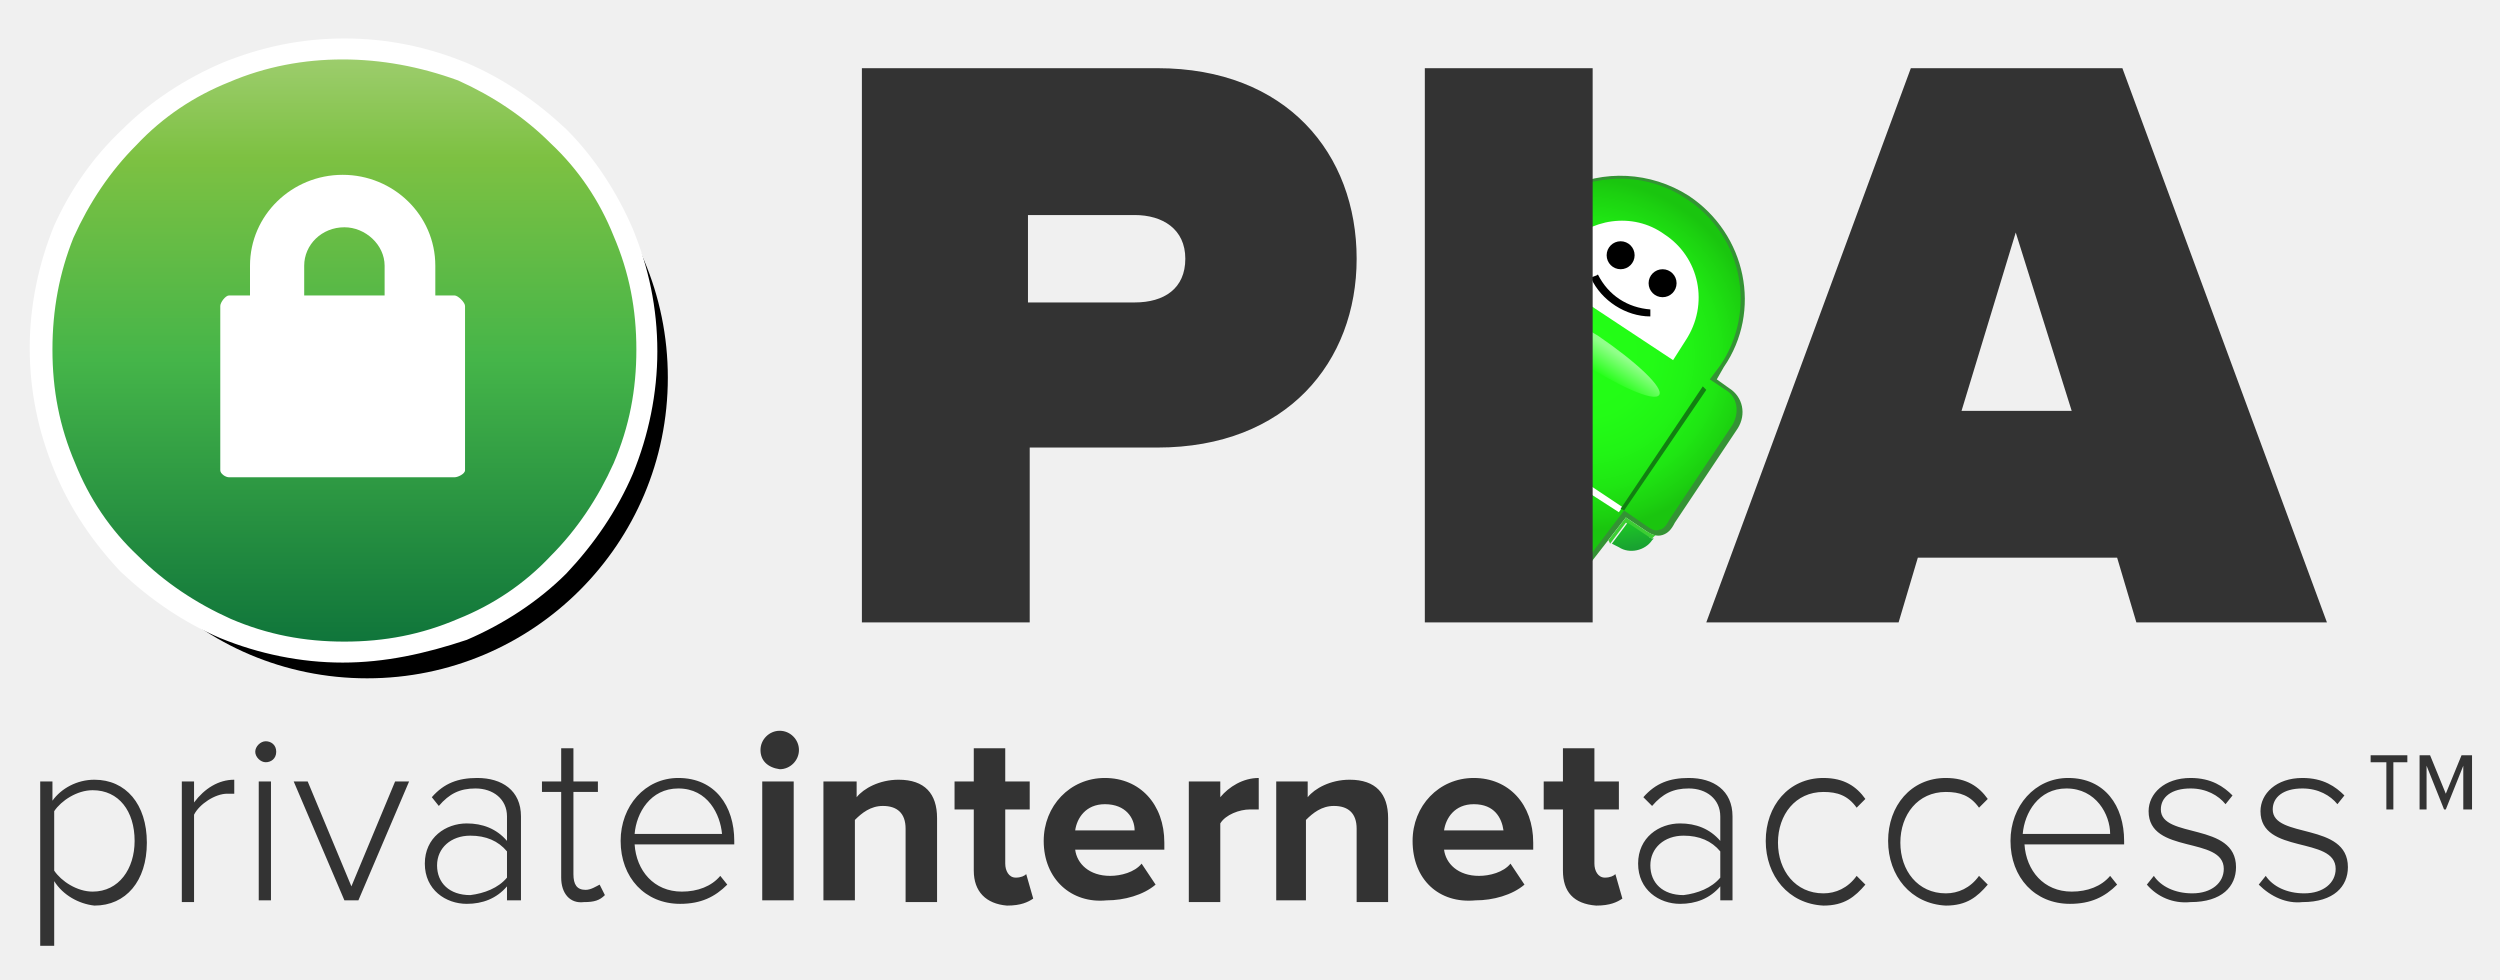
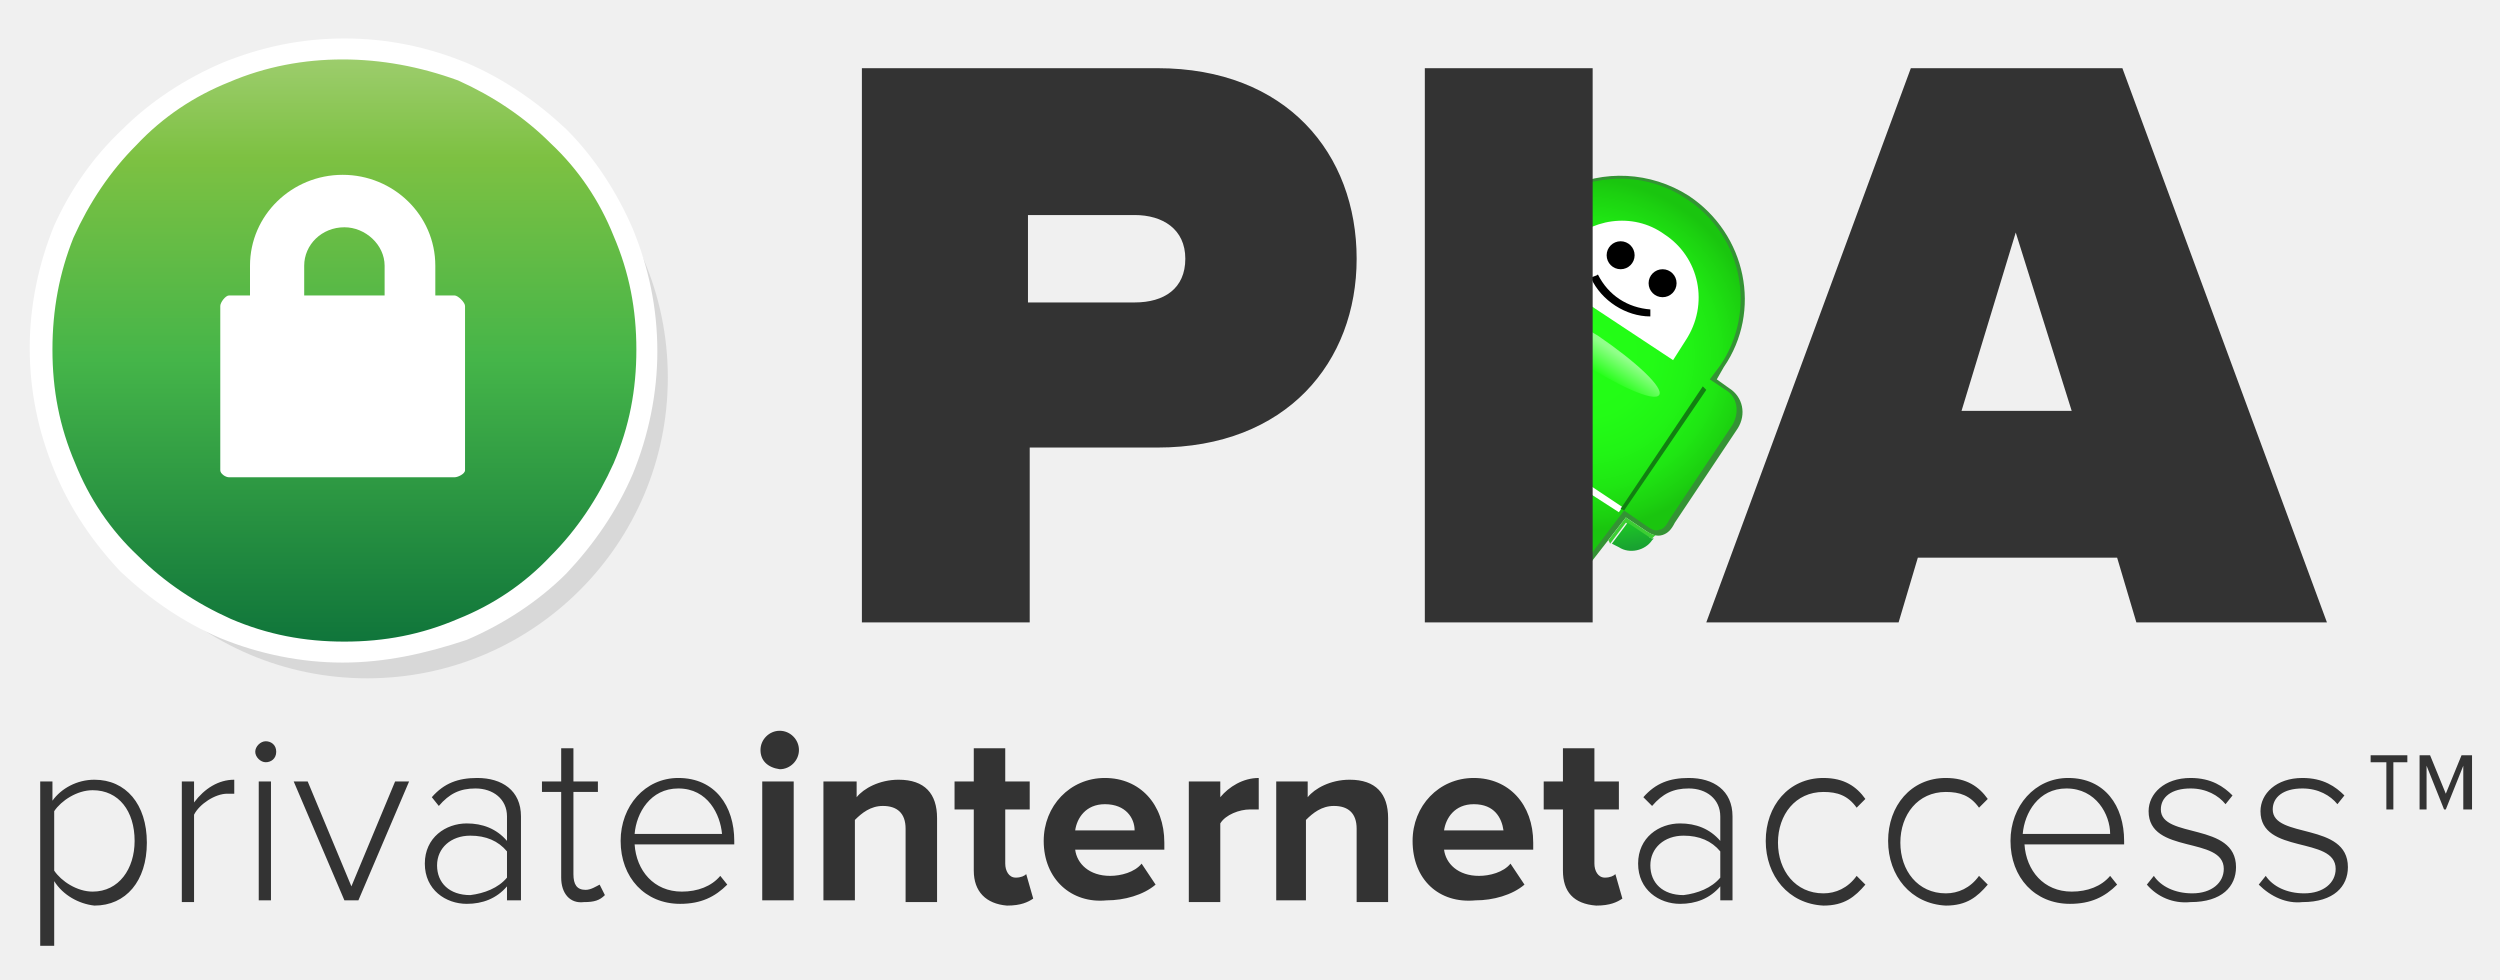
<svg xmlns="http://www.w3.org/2000/svg" version="1.1" id="Layer_1" x="0" y="0" viewBox="0 0 143 56" style="enable-background:new 0 0 143 56" xml:space="preserve">
  <style>.st2{fill:#fff}.st7{fill:#333}</style>
  <path d="M89.5 10.8c2.2-1.1 4.9-1 7.1.4 3.3 2.2 4.2 6.6 2 9.8l-.4.7.7.5c.8.5 1 1.5.5 2.3l-3.6 5.4c-.2.4-.4.6-.7.7-.3.1-.6 0-.9-.2l-1.2-.8-2.1 2.7c-.1.1-.2.2-.4.3-.2.1-.5.1-.8-.1l-.2-.1V10.8z" style="fill:#349334" />
  <radialGradient id="SVGID_1_" cx="113.939" cy="-394.616" r="10.042" gradientTransform="matrix(-.8325 -.554 -.554 .8325 -33.1233 411.902)" gradientUnits="userSpaceOnUse">
    <stop offset="0" style="stop-color:#23ff16" />
    <stop offset=".36" style="stop-color:#23fc16" />
    <stop offset=".581" style="stop-color:#21f415" />
    <stop offset=".764" style="stop-color:#1fe613" />
    <stop offset=".925" style="stop-color:#1cd110" />
    <stop offset="1" style="stop-color:#1ac50f" />
  </radialGradient>
  <path d="M89.5 11c2.1-1.1 4.8-1.1 7 .4 3.2 2.1 4 6.4 1.9 9.5l-.6.8.9.6c.7.4.8 1.3.4 2l-3.6 5.4c-.2.4-.4.6-.6.6-.2.1-.4 0-.7-.2l-1.3-.9-2.2 2.9c0 .1-.1.2-.3.3-.2.1-.3.1-.6-.1l-.3-.2V11z" style="fill:url(#SVGID_1_)" />
  <path class="st2" d="m89.5 26.8 3.3 2.2-.2.3-3.1-2z" />
  <path style="fill:#118011" d="m92.9 29.2 4.7-6.9-.2-.2-4.7 7 .2.1z" />
  <linearGradient id="SVGID_2_" gradientUnits="userSpaceOnUse" x1="112.567" y1="-394.104" x2="112.567" y2="-395.702" gradientTransform="matrix(-.8325 -.554 -.554 .8325 -33.1233 411.902)">
    <stop offset="0" style="stop-color:#23ff16" />
    <stop offset="1" style="stop-color:#91ff8a" />
  </linearGradient>
  <path d="M89.5 18.1c.6.3 1.2.7 1.9 1.1 2.2 1.5 3.8 3 3.5 3.4-.3.4-2.3-.5-4.5-1.9l-.9-.6v-2z" style="fill:url(#SVGID_2_)" />
  <path class="st2" d="M89.5 14.1c1.4-1.6 3.9-2 5.7-.7 2 1.3 2.6 4 1.2 6.1l-.7 1.1-6.2-4.1v-2.4z" />
  <circle cx="95.1" cy="16.2" r=".8" />
  <circle cx="92.7" cy="14.6" r=".8" />
  <path class="st2" d="m89.5 22.2 1.2.8-1.2 1.8zM89.5 20.8c.2 0 .5.1.7.2.6.4.8 1.1.5 1.7l-.3-.2c.1-.5 0-1-.4-1.2-.2-.1-.3-.2-.5-.2v-.3z" />
  <path d="m93 29.6 1.2.8c.2.1.3.2.5.2l-.2.2c-.1 0-.2-.1-.3-.1l-1.2-.8-.9 1.2-.1-.2 1-1.3z" style="fill:#3cce33" />
  <linearGradient id="SVGID_3_" gradientUnits="userSpaceOnUse" x1="107.977" y1="-389.686" x2="105.277" y2="-386.691" gradientTransform="matrix(-.8325 -.554 -.554 .8325 -33.1233 411.902)">
    <stop offset="0" style="stop-color:#23ff16" />
    <stop offset="1" style="stop-color:#189a33" />
  </linearGradient>
  <path d="M94.3 30.7c.1.1.2.1.3.1l-.1.1c-.4.6-1.3.8-1.9.4l-.4-.2.9-1.2 1.2.8z" style="fill:url(#SVGID_3_)" />
  <path d="M94.4 18.1c-1.4 0-2.8-.9-3.4-2.2.1-.1.3-.1.4-.2.6 1.2 1.7 1.9 3 2v.4z" />
  <path class="st7" d="M49.3 35.6V3.9h16.9c7.4 0 11.4 4.9 11.4 10.9 0 5.9-4 10.8-11.4 10.8h-7.3v10h-9.6zm18.5-20.8c0-1.7-1.3-2.5-2.9-2.5h-6.1v5h6.1c1.7 0 2.9-.8 2.9-2.5zM81.5 35.6V3.9h9.6v31.7h-9.6zM122.2 35.6l-1.1-3.7h-11.4l-1.1 3.7h-11l11.7-31.7h12.1l11.7 31.7h-10.9zm-6.9-22.3-3.1 10.2h6.3l-3.2-10.2z" />
  <g>
-     <circle cx="21" cy="21.6" r="17.2" />
+     <circle cx="21" cy="21.6" r="17.2" style="opacity:.1" />
    <linearGradient id="SVGID_4_" gradientUnits="userSpaceOnUse" x1="19.594" y1="2.739" x2="19.594" y2="37.236">
      <stop offset="0" style="stop-color:#a0ce71" />
      <stop offset=".183" style="stop-color:#7dc142" />
      <stop offset=".517" style="stop-color:#45b549" />
      <stop offset="1" style="stop-color:#0e733a" />
    </linearGradient>
    <circle cx="19.6" cy="20" r="17.2" style="fill:url(#SVGID_4_)" />
    <path class="st2" d="M19.6 37.9c-2.4 0-4.8-.5-7-1.4-2.1-.9-4-2.2-5.7-3.8C5.3 31 4 29.1 3.1 26.9c-.9-2.2-1.4-4.5-1.4-7 0-2.4.5-4.8 1.4-7C4 10.9 5.3 9 7 7.4c1.6-1.6 3.6-2.9 5.7-3.8 2.2-.9 4.5-1.4 7-1.4s4.8.5 7 1.4c2.1.9 4 2.2 5.7 3.8C34 9 35.3 11 36.2 13.1c.9 2.2 1.4 4.5 1.4 7 0 2.4-.5 4.8-1.4 7-.9 2.1-2.2 4-3.8 5.7-1.6 1.6-3.6 2.9-5.7 3.8-2.4.8-4.7 1.3-7.1 1.3zm0-34.5c-2.2 0-4.4.4-6.5 1.3-2 .8-3.8 2-5.3 3.6-1.5 1.5-2.7 3.3-3.6 5.3-.8 2-1.2 4.1-1.2 6.4s.4 4.4 1.3 6.5c.8 2 2 3.8 3.6 5.3 1.5 1.5 3.3 2.7 5.3 3.6 2.1.9 4.2 1.3 6.5 1.3s4.4-.4 6.5-1.3c2-.8 3.8-2 5.3-3.6 1.5-1.5 2.7-3.3 3.6-5.3.9-2.1 1.3-4.2 1.3-6.5s-.4-4.4-1.3-6.5c-.8-2-2-3.8-3.6-5.3-1.5-1.5-3.3-2.7-5.3-3.6-2.2-.8-4.4-1.2-6.6-1.2z" />
    <path class="st2" d="M26 16.9h-1.1v-1.7c0-2.9-2.4-5.2-5.3-5.2s-5.3 2.3-5.3 5.2v1.7h-1.2c-.2 0-.5.4-.5.6v9.4c0 .2.3.4.5.4H26c.2 0 .6-.2.6-.4v-9.4c0-.2-.4-.6-.6-.6zm-4.1 0h-4.5v-1.7c0-1.2 1-2.2 2.3-2.2 1.2 0 2.3 1 2.3 2.2v1.7z" />
  </g>
  <g>
    <path class="st7" d="M3.1 50.4v3.7h-.8v-9.4H3v1.1c.5-.7 1.4-1.2 2.4-1.2 1.8 0 3 1.4 3 3.6s-1.2 3.6-3 3.6c-.9-.1-1.8-.6-2.3-1.4zm4.6-2.3c0-1.7-.9-2.9-2.4-2.9-.9 0-1.8.6-2.2 1.2v3.4c.4.6 1.3 1.2 2.2 1.2 1.5 0 2.4-1.3 2.4-2.9zM10.4 51.5v-6.8h.7v1.2c.6-.8 1.4-1.3 2.3-1.3v.8H13c-.7 0-1.6.6-1.9 1.2v5h-.7zM14.6 43c0-.3.3-.6.6-.6s.6.2.6.6-.3.6-.6.6-.6-.3-.6-.6zm.2 8.5v-6.8h.7v6.8h-.7zM19.7 51.5l-2.9-6.8h.8l2.5 6 2.5-6h.8l-2.9 6.8h-.8zM29 51.5v-.8c-.6.7-1.4 1-2.3 1-1.2 0-2.4-.8-2.4-2.3 0-1.5 1.2-2.3 2.4-2.3.9 0 1.7.3 2.3 1v-1.4c0-1-.8-1.6-1.8-1.6-.9 0-1.5.3-2.1 1l-.4-.5c.7-.8 1.5-1.1 2.6-1.1 1.4 0 2.5.7 2.5 2.2v4.8H29zm0-1.3v-1.5c-.5-.6-1.2-.9-2.1-.9-1.1 0-1.9.7-1.9 1.7s.7 1.7 1.9 1.7c.8-.1 1.6-.4 2.1-1zM32.1 50.2v-4.9H31v-.6h1.1v-1.9h.7v1.9h1.4v.6h-1.4V50c0 .6.2.9.7.9.3 0 .6-.2.8-.3l.3.6c-.3.3-.6.4-1.2.4-.8.1-1.3-.5-1.3-1.4zM35.5 48.1c0-2 1.4-3.6 3.3-3.6 2.1 0 3.2 1.6 3.2 3.6v.2h-5.7c.1 1.5 1.1 2.7 2.7 2.7.9 0 1.7-.3 2.2-.9l.4.5c-.7.7-1.5 1.1-2.7 1.1-2 0-3.4-1.5-3.4-3.6zm3.3-3c-1.6 0-2.4 1.4-2.5 2.6h5c-.1-1.1-.8-2.6-2.5-2.6zM43.5 42.9c0-.6.5-1.1 1.1-1.1.6 0 1.1.5 1.1 1.1 0 .6-.5 1.1-1.1 1.1-.7-.1-1.1-.5-1.1-1.1zm.1 8.6v-6.8h1.8v6.8h-1.8zM51.8 51.5v-4.1c0-.9-.5-1.3-1.3-1.3-.7 0-1.2.4-1.6.8v4.6h-1.8v-6.8H49v.9c.4-.5 1.3-1 2.4-1 1.5 0 2.2.8 2.2 2.2v4.8h-1.8zM55.7 49.8v-3.5h-1.1v-1.6h1.1v-1.9h1.8v1.9h1.4v1.6h-1.4v3.1c0 .4.2.8.6.8.3 0 .5-.1.6-.2l.4 1.4c-.3.2-.7.4-1.5.4-1.2-.1-1.9-.8-1.9-2zM59.7 48.1c0-2 1.5-3.6 3.5-3.6s3.4 1.5 3.4 3.7v.4h-5.1c.1.8.8 1.5 2 1.5.6 0 1.4-.2 1.8-.7l.8 1.2c-.7.6-1.8.9-2.8.9-2 .2-3.6-1.2-3.6-3.4zm3.5-2.1c-1.1 0-1.6.8-1.7 1.5h3.4c0-.7-.5-1.5-1.7-1.5zM68 51.5v-6.8h1.8v.9c.5-.6 1.3-1.1 2.2-1.1v1.8h-.5c-.6 0-1.4.3-1.7.8v4.5H68zM77.6 51.5v-4.1c0-.9-.5-1.3-1.3-1.3-.7 0-1.2.4-1.6.8v4.6H73v-6.8h1.8v.9c.4-.5 1.3-1 2.4-1 1.5 0 2.2.8 2.2 2.2v4.8h-1.8zM80.8 48.1c0-2 1.5-3.6 3.5-3.6s3.4 1.5 3.4 3.7v.4h-5.1c.1.8.8 1.5 2 1.5.6 0 1.4-.2 1.8-.7l.8 1.2c-.7.6-1.8.9-2.8.9-2.1.2-3.6-1.2-3.6-3.4zm3.5-2.1c-1.1 0-1.6.8-1.7 1.5H86c-.1-.7-.5-1.5-1.7-1.5zM89.4 49.8v-3.5h-1.1v-1.6h1.1v-1.9h1.8v1.9h1.4v1.6h-1.4v3.1c0 .4.2.8.6.8.3 0 .5-.1.6-.2l.4 1.4c-.3.2-.7.4-1.5.4-1.3-.1-1.9-.8-1.9-2zM98.4 51.5v-.8c-.6.7-1.4 1-2.3 1-1.2 0-2.4-.8-2.4-2.3 0-1.5 1.2-2.3 2.4-2.3.9 0 1.7.3 2.3 1v-1.4c0-1-.8-1.6-1.8-1.6-.9 0-1.5.3-2.1 1l-.5-.5c.7-.8 1.5-1.1 2.6-1.1 1.4 0 2.5.7 2.5 2.2v4.8h-.7zm0-1.3v-1.5c-.5-.6-1.2-.9-2.1-.9-1.1 0-1.9.7-1.9 1.7s.7 1.7 1.9 1.7c.8-.1 1.6-.4 2.1-1zM101 48.1c0-2 1.3-3.6 3.3-3.6 1.2 0 1.9.5 2.4 1.2l-.5.5c-.5-.7-1.1-.9-1.9-.9-1.6 0-2.6 1.3-2.6 2.9 0 1.6 1 2.9 2.6 2.9.7 0 1.4-.3 1.9-1l.5.5c-.6.7-1.2 1.2-2.4 1.2-2-.1-3.3-1.7-3.3-3.7zM108 48.1c0-2 1.3-3.6 3.3-3.6 1.2 0 1.9.5 2.4 1.2l-.5.5c-.5-.7-1.1-.9-1.9-.9-1.6 0-2.6 1.3-2.6 2.9 0 1.6 1 2.9 2.6 2.9.7 0 1.4-.3 1.9-1l.5.5c-.6.7-1.2 1.2-2.4 1.2-2-.1-3.3-1.7-3.3-3.7zM115 48.1c0-2 1.4-3.6 3.3-3.6 2.1 0 3.2 1.6 3.2 3.6v.2h-5.7c.1 1.5 1.1 2.7 2.7 2.7.9 0 1.7-.3 2.2-.9l.4.5c-.7.7-1.5 1.1-2.7 1.1-2 0-3.4-1.5-3.4-3.6zm3.2-3c-1.6 0-2.4 1.4-2.5 2.6h5c0-1.1-.8-2.6-2.5-2.6zM122.8 50.6l.4-.5c.4.6 1.2 1 2.2 1 1.1 0 1.8-.6 1.8-1.4 0-1.9-4.3-.8-4.3-3.3 0-1 .9-1.9 2.4-1.9 1.2 0 1.9.5 2.4 1l-.4.5c-.4-.5-1.1-.9-2-.9-1.1 0-1.7.5-1.7 1.2 0 1.7 4.3.7 4.3 3.3 0 1.1-.8 2-2.6 2-1 .1-1.9-.3-2.5-1zM129.2 50.6l.4-.5c.4.6 1.2 1 2.2 1 1.1 0 1.8-.6 1.8-1.4 0-1.9-4.3-.8-4.3-3.3 0-1 .9-1.9 2.4-1.9 1.2 0 1.9.5 2.4 1l-.4.5c-.4-.5-1.1-.9-2-.9-1.1 0-1.7.5-1.7 1.2 0 1.7 4.3.7 4.3 3.3 0 1.1-.8 2-2.6 2-.9.1-1.8-.3-2.5-1z" />
    <g>
      <path class="st7" d="M136.9 43.6v2.7h-.4v-2.7h-.9v-.4h2.1v.4h-.8zm4 2.7v-2.5l-1 2.5h-.1l-1-2.5v2.5h-.4v-3.1h.6l.9 2.2.9-2.2h.6v3.1h-.5z" />
    </g>
  </g>
</svg>
